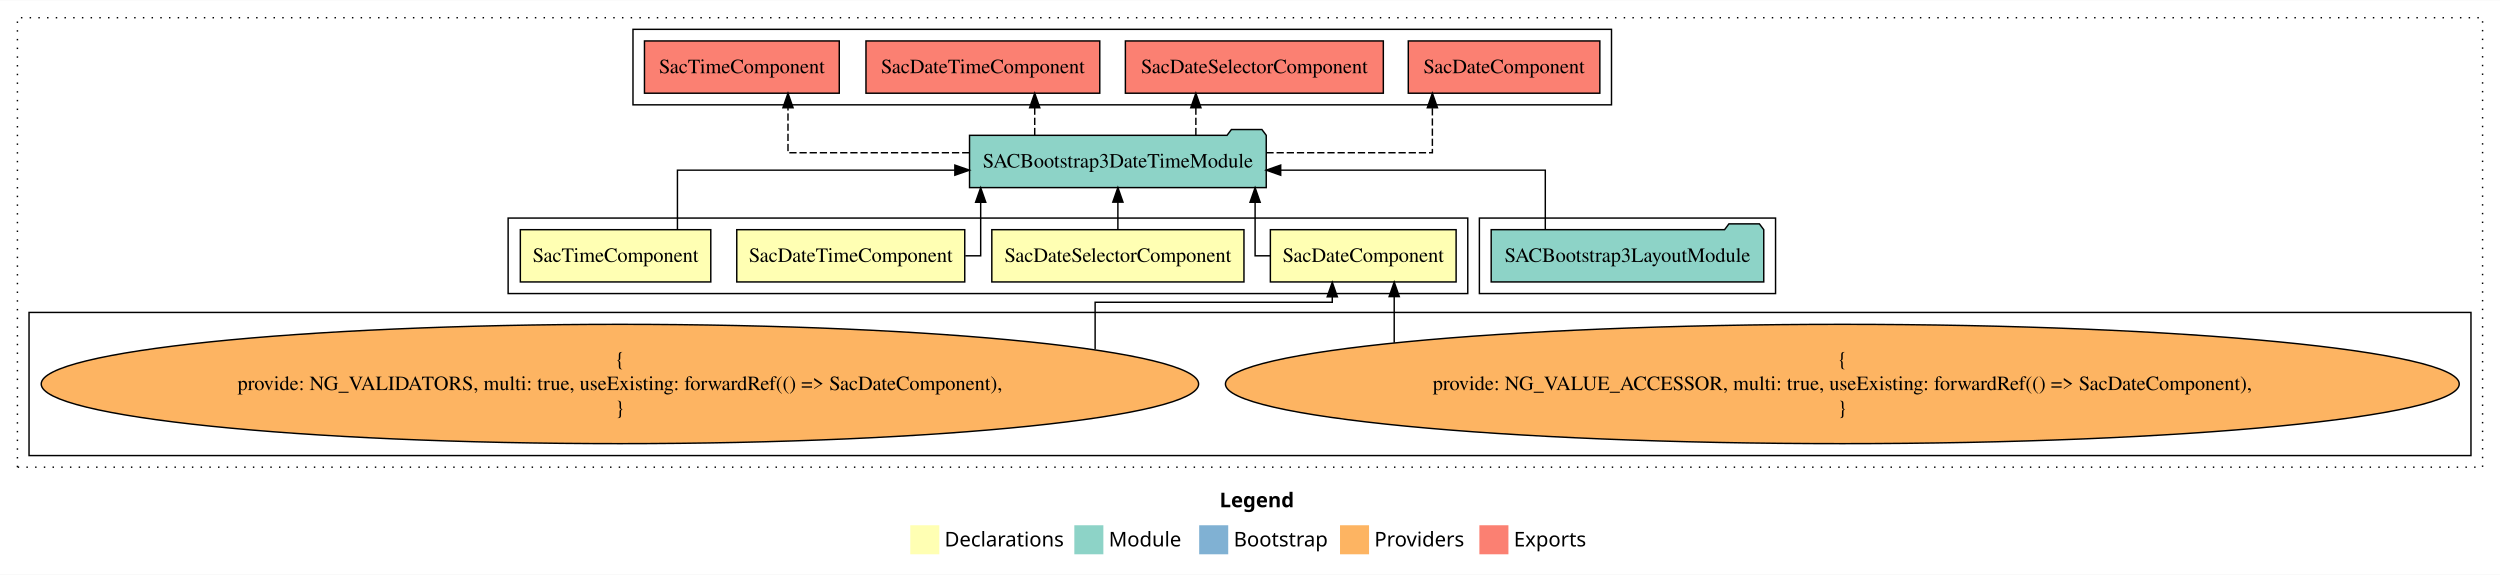
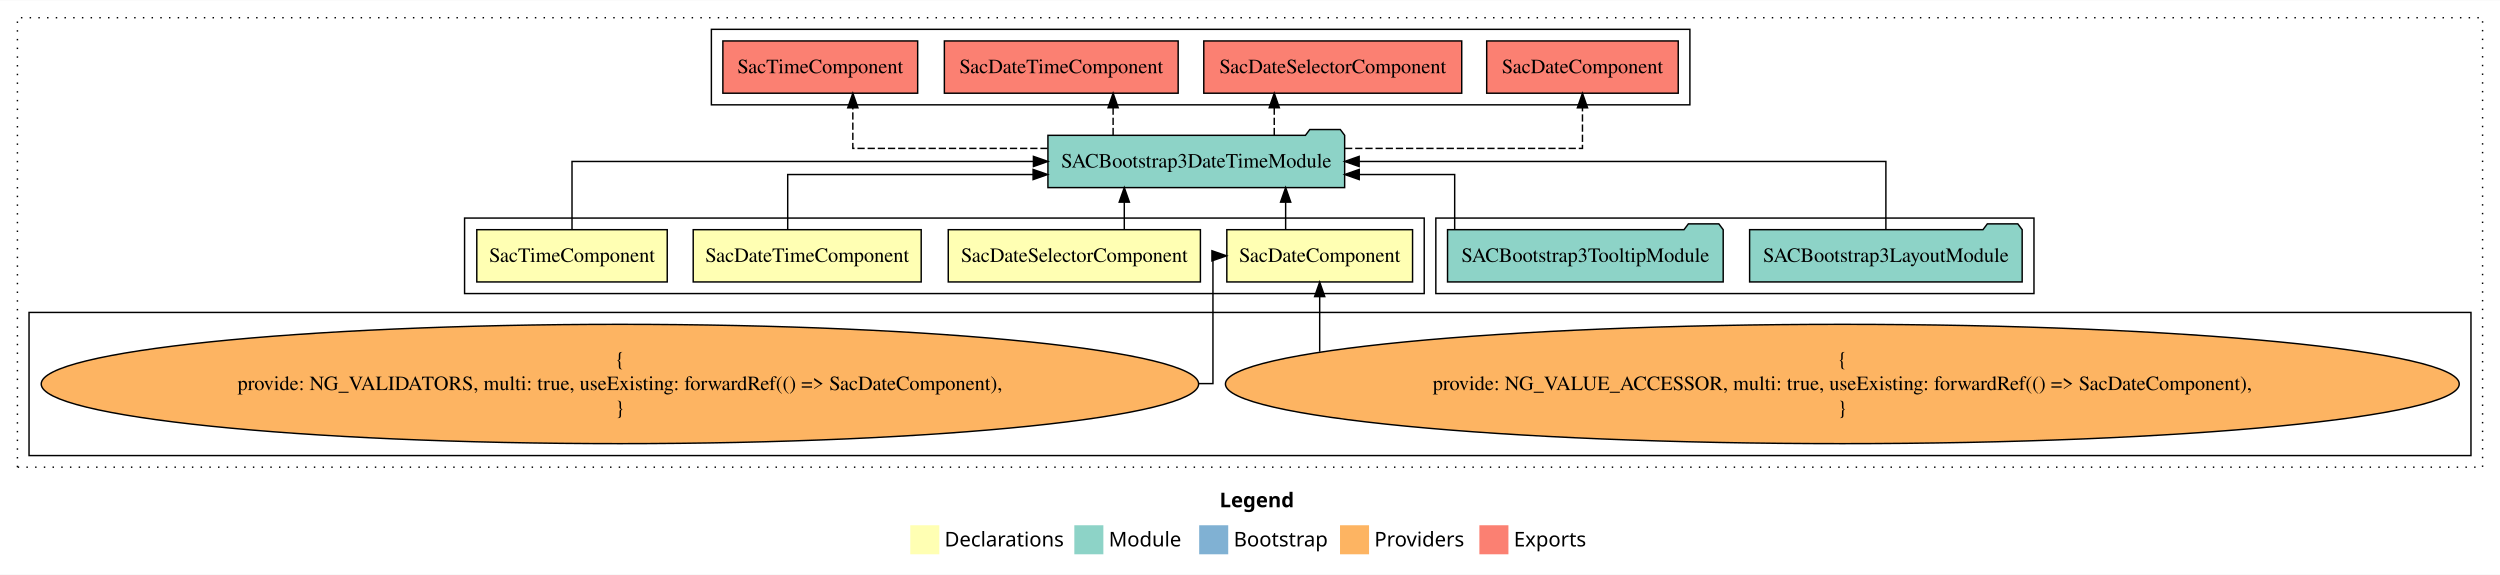
<svg xmlns="http://www.w3.org/2000/svg" width="1722pt" height="396pt" viewBox="0.00 0.00 1722.00 395.59">
  <g id="graph0" class="graph" transform="scale(1 1) rotate(0) translate(4 391.59)">
    <polygon fill="white" stroke="transparent" points="-4,4 -4,-391.59 1718,-391.59 1718,4 -4,4" />
    <text text-anchor="start" x="836.01" y="-42.4" font-family="Times-12" font-weight="bold" font-size="14.00">Legend</text>
    <polygon fill="#ffffb3" stroke="transparent" points="623,-10 623,-30 643,-30 643,-10 623,-10" />
    <text text-anchor="start" x="646.63" y="-15.4" font-family="Times-12" font-size="14.00">  Declarations</text>
    <polygon fill="#8dd3c7" stroke="transparent" points="736,-10 736,-30 756,-30 756,-10 736,-10" />
    <text text-anchor="start" x="759.73" y="-15.4" font-family="Times-12" font-size="14.00">  Module</text>
    <polygon fill="#80b1d3" stroke="transparent" points="822,-10 822,-30 842,-30 842,-10 822,-10" />
    <text text-anchor="start" x="845.78" y="-15.4" font-family="Times-12" font-size="14.00">  Bootstrap</text>
    <polygon fill="#fdb462" stroke="transparent" points="919,-10 919,-30 939,-30 939,-10 919,-10" />
    <text text-anchor="start" x="942.67" y="-15.4" font-family="Times-12" font-size="14.00">  Providers</text>
    <polygon fill="#fb8072" stroke="transparent" points="1015,-10 1015,-30 1035,-30 1035,-10 1015,-10" />
    <text text-anchor="start" x="1038.73" y="-15.4" font-family="Times-12" font-size="14.00">  Exports</text>
    <g id="clust1" class="cluster">
      <polygon fill="none" stroke="black" stroke-dasharray="1,5" points="8,-70 8,-379.59 1706,-379.59 1706,-70 8,-70" />
    </g>
    <g id="clust2" class="cluster">
-       <polygon fill="none" stroke="black" points="346,-189.59 346,-241.59 1007,-241.59 1007,-189.59 346,-189.59" />
+       <polygon fill="none" stroke="black" points="316,-189.59 316,-241.59 977,-241.59 977,-189.59 316,-189.59" />
    </g>
    <g id="clust7" class="cluster">
-       <polygon fill="none" stroke="black" points="1015,-189.59 1015,-241.59 1219,-241.59 1219,-189.59 1015,-189.59" />
-     </g>
-     <g id="clust8" class="cluster">
-       <polygon fill="none" stroke="black" points="432,-319.59 432,-371.59 1106,-371.59 1106,-319.59 432,-319.59" />
+       <polygon fill="none" stroke="black" points="985,-189.59 985,-241.59 1397,-241.59 1397,-189.59 985,-189.59" />
    </g>
    <g id="clust3" class="cluster">
      <polygon fill="none" stroke="black" points="16,-78 16,-176.59 1698,-176.59 1698,-78 16,-78" />
    </g>
+     <g id="clust8" class="cluster">
+       <polygon fill="none" stroke="black" points="486,-319.59 486,-371.59 1160,-371.59 1160,-319.59 486,-319.59" />
+     </g>
    <g id="node1" class="node">
-       <polygon fill="#ffffb3" stroke="black" points="998.97,-233.59 871.03,-233.59 871.03,-197.59 998.97,-197.59 998.97,-233.59" />
-       <text text-anchor="middle" x="935" y="-211.39" font-family="Times,serif" font-size="14.00">SacDateComponent</text>
+       <polygon fill="#ffffb3" stroke="black" points="968.97,-233.59 841.03,-233.59 841.03,-197.59 968.97,-197.59 968.97,-233.59" />
+       <text text-anchor="middle" x="905" y="-211.39" font-family="Times,serif" font-size="14.00">SacDateComponent</text>
    </g>
    <g id="node5" class="node">
-       <polygon fill="#8dd3c7" stroke="black" points="868.19,-298.59 865.19,-302.59 844.19,-302.59 841.19,-298.59 663.81,-298.59 663.81,-262.59 868.19,-262.59 868.19,-298.59" />
-       <text text-anchor="middle" x="766" y="-276.39" font-family="Times,serif" font-size="14.00">SACBootstrap3DateTimeModule</text>
+       <polygon fill="#8dd3c7" stroke="black" points="922.19,-298.59 919.19,-302.59 898.19,-302.59 895.19,-298.59 717.81,-298.59 717.81,-262.59 922.19,-262.59 922.19,-298.59" />
+       <text text-anchor="middle" x="820" y="-276.39" font-family="Times,serif" font-size="14.00">SACBootstrap3DateTimeModule</text>
    </g>
    <g id="edge1" class="edge">
-       <path fill="none" stroke="black" d="M870.86,-215.59C864.6,-215.59 860.51,-215.59 860.51,-215.59 860.51,-215.59 860.51,-252.48 860.51,-252.48" />
-       <polygon fill="black" stroke="black" points="857.01,-252.48 860.51,-262.48 864.01,-252.48 857.01,-252.48" />
+       <path fill="none" stroke="black" d="M881.55,-233.7C881.55,-233.7 881.55,-252.58 881.55,-252.58" />
+       <polygon fill="black" stroke="black" points="878.05,-252.58 881.55,-262.58 885.05,-252.58 878.05,-252.58" />
    </g>
    <g id="node2" class="node">
-       <polygon fill="#ffffb3" stroke="black" points="852.84,-233.59 679.16,-233.59 679.16,-197.59 852.84,-197.59 852.84,-233.59" />
-       <text text-anchor="middle" x="766" y="-211.39" font-family="Times,serif" font-size="14.00">SacDateSelectorComponent</text>
+       <polygon fill="#ffffb3" stroke="black" points="822.84,-233.59 649.16,-233.59 649.16,-197.59 822.84,-197.59 822.84,-233.59" />
+       <text text-anchor="middle" x="736" y="-211.39" font-family="Times,serif" font-size="14.00">SacDateSelectorComponent</text>
    </g>
    <g id="edge4" class="edge">
-       <path fill="none" stroke="black" d="M766,-233.7C766,-233.7 766,-252.58 766,-252.58" />
-       <polygon fill="black" stroke="black" points="762.5,-252.58 766,-262.58 769.5,-252.58 762.5,-252.58" />
+       <path fill="none" stroke="black" d="M770.41,-233.7C770.41,-233.7 770.41,-252.58 770.41,-252.58" />
+       <polygon fill="black" stroke="black" points="766.91,-252.58 770.41,-262.58 773.91,-252.58 766.91,-252.58" />
    </g>
    <g id="node3" class="node">
-       <polygon fill="#ffffb3" stroke="black" points="660.52,-233.59 503.48,-233.59 503.48,-197.59 660.52,-197.59 660.52,-233.59" />
-       <text text-anchor="middle" x="582" y="-211.39" font-family="Times,serif" font-size="14.00">SacDateTimeComponent</text>
+       <polygon fill="#ffffb3" stroke="black" points="630.52,-233.59 473.48,-233.59 473.48,-197.59 630.52,-197.59 630.52,-233.59" />
+       <text text-anchor="middle" x="552" y="-211.39" font-family="Times,serif" font-size="14.00">SacDateTimeComponent</text>
    </g>
    <g id="edge5" class="edge">
-       <path fill="none" stroke="black" d="M660.88,-215.59C667.36,-215.59 671.49,-215.59 671.49,-215.59 671.49,-215.59 671.49,-252.48 671.49,-252.48" />
-       <polygon fill="black" stroke="black" points="667.99,-252.48 671.49,-262.48 674.99,-252.48 667.99,-252.48" />
+       <path fill="none" stroke="black" d="M538.57,-233.62C538.57,-249.99 538.57,-271.59 538.57,-271.59 538.57,-271.59 707.6,-271.59 707.6,-271.59" />
+       <polygon fill="black" stroke="black" points="707.6,-275.09 717.6,-271.59 707.6,-268.09 707.6,-275.09" />
    </g>
    <g id="node4" class="node">
-       <polygon fill="#ffffb3" stroke="black" points="485.59,-233.59 354.41,-233.59 354.41,-197.59 485.59,-197.59 485.59,-233.59" />
-       <text text-anchor="middle" x="420" y="-211.39" font-family="Times,serif" font-size="14.00">SacTimeComponent</text>
+       <polygon fill="#ffffb3" stroke="black" points="455.59,-233.59 324.41,-233.59 324.41,-197.59 455.59,-197.59 455.59,-233.59" />
+       <text text-anchor="middle" x="390" y="-211.39" font-family="Times,serif" font-size="14.00">SacTimeComponent</text>
    </g>
    <g id="edge6" class="edge">
-       <path fill="none" stroke="black" d="M462.62,-233.61C462.62,-250.96 462.62,-274.59 462.62,-274.59 462.62,-274.59 653.71,-274.59 653.71,-274.59" />
-       <polygon fill="black" stroke="black" points="653.71,-278.09 663.71,-274.59 653.71,-271.09 653.71,-278.09" />
-     </g>
-     <g id="node9" class="node">
-       <polygon fill="#fb8072" stroke="black" points="1097.97,-363.59 966.03,-363.59 966.03,-327.59 1097.97,-327.59 1097.97,-363.59" />
-       <text text-anchor="middle" x="1032" y="-341.39" font-family="Times,serif" font-size="14.00">SacDateComponent </text>
-     </g>
-     <g id="edge8" class="edge">
-       <path fill="none" stroke="black" stroke-dasharray="5,2" d="M868.29,-286.59C924.37,-286.59 982.62,-286.59 982.62,-286.59 982.62,-286.59 982.62,-317.57 982.62,-317.57" />
-       <polygon fill="black" stroke="black" points="979.13,-317.57 982.62,-327.57 986.13,-317.57 979.13,-317.57" />
+       <path fill="none" stroke="black" d="M390,-233.7C390,-252.93 390,-280.59 390,-280.59 390,-280.59 707.82,-280.59 707.82,-280.59" />
+       <polygon fill="black" stroke="black" points="707.82,-284.09 717.82,-280.59 707.82,-277.09 707.82,-284.09" />
    </g>
    <g id="node10" class="node">
-       <polygon fill="#fb8072" stroke="black" points="948.84,-363.59 771.16,-363.59 771.16,-327.59 948.84,-327.59 948.84,-363.59" />
-       <text text-anchor="middle" x="860" y="-341.39" font-family="Times,serif" font-size="14.00">SacDateSelectorComponent </text>
+       <polygon fill="#fb8072" stroke="black" points="1151.97,-363.59 1020.03,-363.59 1020.03,-327.59 1151.97,-327.59 1151.97,-363.59" />
+       <text text-anchor="middle" x="1086" y="-341.39" font-family="Times,serif" font-size="14.00">SacDateComponent </text>
    </g>
    <g id="edge9" class="edge">
-       <path fill="none" stroke="black" stroke-dasharray="5,2" d="M819.71,-298.7C819.71,-298.7 819.71,-317.58 819.71,-317.58" />
-       <polygon fill="black" stroke="black" points="816.21,-317.58 819.71,-327.58 823.21,-317.58 816.21,-317.58" />
+       <path fill="none" stroke="black" stroke-dasharray="5,2" d="M922.46,-289.59C997.4,-289.59 1086,-289.59 1086,-289.59 1086,-289.59 1086,-317.56 1086,-317.56" />
+       <polygon fill="black" stroke="black" points="1082.5,-317.56 1086,-327.56 1089.5,-317.56 1082.5,-317.56" />
    </g>
    <g id="node11" class="node">
-       <polygon fill="#fb8072" stroke="black" points="753.52,-363.59 592.48,-363.59 592.48,-327.59 753.52,-327.59 753.52,-363.59" />
-       <text text-anchor="middle" x="673" y="-341.39" font-family="Times,serif" font-size="14.00">SacDateTimeComponent </text>
+       <polygon fill="#fb8072" stroke="black" points="1002.84,-363.59 825.16,-363.59 825.16,-327.59 1002.84,-327.59 1002.84,-363.59" />
+       <text text-anchor="middle" x="914" y="-341.39" font-family="Times,serif" font-size="14.00">SacDateSelectorComponent </text>
    </g>
    <g id="edge10" class="edge">
-       <path fill="none" stroke="black" stroke-dasharray="5,2" d="M708.71,-298.7C708.71,-298.7 708.71,-317.58 708.71,-317.58" />
-       <polygon fill="black" stroke="black" points="705.21,-317.58 708.71,-327.58 712.21,-317.58 705.21,-317.58" />
+       <path fill="none" stroke="black" stroke-dasharray="5,2" d="M873.71,-298.7C873.71,-298.7 873.71,-317.58 873.71,-317.58" />
+       <polygon fill="black" stroke="black" points="870.21,-317.58 873.71,-327.58 877.21,-317.58 870.21,-317.58" />
    </g>
    <g id="node12" class="node">
-       <polygon fill="#fb8072" stroke="black" points="574.09,-363.59 439.91,-363.59 439.91,-327.59 574.09,-327.59 574.09,-363.59" />
-       <text text-anchor="middle" x="507" y="-341.39" font-family="Times,serif" font-size="14.00">SacTimeComponent </text>
+       <polygon fill="#fb8072" stroke="black" points="807.52,-363.59 646.48,-363.59 646.48,-327.59 807.52,-327.59 807.52,-363.59" />
+       <text text-anchor="middle" x="727" y="-341.39" font-family="Times,serif" font-size="14.00">SacDateTimeComponent </text>
    </g>
    <g id="edge11" class="edge">
-       <path fill="none" stroke="black" stroke-dasharray="5,2" d="M663.68,-286.59C603.37,-286.59 538.77,-286.59 538.77,-286.59 538.77,-286.59 538.77,-317.57 538.77,-317.57" />
-       <polygon fill="black" stroke="black" points="535.27,-317.57 538.77,-327.57 542.27,-317.57 535.27,-317.57" />
+       <path fill="none" stroke="black" stroke-dasharray="5,2" d="M762.71,-298.7C762.71,-298.7 762.71,-317.58 762.71,-317.58" />
+       <polygon fill="black" stroke="black" points="759.21,-317.58 762.71,-327.58 766.21,-317.58 759.21,-317.58" />
+     </g>
+     <g id="node13" class="node">
+       <polygon fill="#fb8072" stroke="black" points="628.09,-363.59 493.91,-363.59 493.91,-327.59 628.09,-327.59 628.09,-363.59" />
+       <text text-anchor="middle" x="561" y="-341.39" font-family="Times,serif" font-size="14.00">SacTimeComponent </text>
+     </g>
+     <g id="edge12" class="edge">
+       <path fill="none" stroke="black" stroke-dasharray="5,2" d="M717.61,-289.59C653.68,-289.59 583.43,-289.59 583.43,-289.59 583.43,-289.59 583.43,-317.56 583.43,-317.56" />
+       <polygon fill="black" stroke="black" points="579.93,-317.56 583.43,-327.56 586.93,-317.56 579.93,-317.56" />
    </g>
    <g id="node6" class="node">
      <ellipse fill="#fdb462" stroke="black" cx="1265" cy="-127.3" rx="424.93" ry="41.09" />
      <text text-anchor="middle" x="1265" y="-139.9" font-family="Times,serif" font-size="14.00">{</text>
      <text text-anchor="middle" x="1265" y="-123.1" font-family="Times,serif" font-size="14.00">    provide: NG_VALUE_ACCESSOR, multi: true, useExisting: forwardRef(() =&gt; SacDateComponent),</text>
      <text text-anchor="middle" x="1265" y="-106.3" font-family="Times,serif" font-size="14.00">}</text>
    </g>
    <g id="edge2" class="edge">
-       <path fill="none" stroke="black" d="M956.33,-155.72C956.33,-155.72 956.33,-187.5 956.33,-187.5" />
-       <polygon fill="black" stroke="black" points="952.83,-187.5 956.33,-197.5 959.83,-187.5 952.83,-187.5" />
+       <path fill="none" stroke="black" d="M905,-149.58C905,-149.58 905,-187.48 905,-187.48" />
+       <polygon fill="black" stroke="black" points="901.5,-187.48 905,-197.48 908.5,-187.48 901.5,-187.48" />
    </g>
    <g id="node7" class="node">
      <ellipse fill="#fdb462" stroke="black" cx="423" cy="-127.3" rx="398.61" ry="41.09" />
      <text text-anchor="middle" x="423" y="-139.9" font-family="Times,serif" font-size="14.00">{</text>
      <text text-anchor="middle" x="423" y="-123.1" font-family="Times,serif" font-size="14.00">    provide: NG_VALIDATORS, multi: true, useExisting: forwardRef(() =&gt; SacDateComponent),</text>
      <text text-anchor="middle" x="423" y="-106.3" font-family="Times,serif" font-size="14.00">}</text>
    </g>
    <g id="edge3" class="edge">
-       <path fill="none" stroke="black" d="M750.32,-151.17C750.32,-166.51 750.32,-183.59 750.32,-183.59 750.32,-183.59 913.67,-183.59 913.67,-183.59 913.67,-183.59 913.67,-187.35 913.67,-187.35" />
-       <polygon fill="black" stroke="black" points="910.17,-187.35 913.67,-197.35 917.17,-187.35 910.17,-187.35" />
+       <path fill="none" stroke="black" d="M821.78,-127.59C828.04,-127.59 831.48,-127.59 831.48,-127.59 831.48,-127.59 831.48,-215.59 831.48,-215.59 831.48,-215.59 832.41,-215.59 832.41,-215.59" />
+       <polygon fill="black" stroke="black" points="830.79,-219.09 840.79,-215.59 830.79,-212.09 830.79,-219.09" />
    </g>
    <g id="node8" class="node">
-       <polygon fill="#8dd3c7" stroke="black" points="1210.87,-233.59 1207.87,-237.59 1186.87,-237.59 1183.87,-233.59 1023.13,-233.59 1023.13,-197.59 1210.87,-197.59 1210.87,-233.59" />
-       <text text-anchor="middle" x="1117" y="-211.39" font-family="Times,serif" font-size="14.00">SACBootstrap3LayoutModule</text>
+       <polygon fill="#8dd3c7" stroke="black" points="1388.87,-233.59 1385.87,-237.59 1364.87,-237.59 1361.87,-233.59 1201.13,-233.59 1201.13,-197.59 1388.87,-197.59 1388.87,-233.59" />
+       <text text-anchor="middle" x="1295" y="-211.39" font-family="Times,serif" font-size="14.00">SACBootstrap3LayoutModule</text>
    </g>
    <g id="edge7" class="edge">
-       <path fill="none" stroke="black" d="M1060.4,-233.61C1060.4,-250.96 1060.4,-274.59 1060.4,-274.59 1060.4,-274.59 878.14,-274.59 878.14,-274.59" />
-       <polygon fill="black" stroke="black" points="878.14,-271.09 868.14,-274.59 878.14,-278.09 878.14,-271.09" />
+       <path fill="none" stroke="black" d="M1295,-233.7C1295,-252.93 1295,-280.59 1295,-280.59 1295,-280.59 932.19,-280.59 932.19,-280.59" />
+       <polygon fill="black" stroke="black" points="932.19,-277.09 922.19,-280.59 932.19,-284.09 932.19,-277.09" />
+     </g>
+     <g id="node9" class="node">
+       <polygon fill="#8dd3c7" stroke="black" points="1182.94,-233.59 1179.94,-237.59 1158.94,-237.59 1155.94,-233.59 993.06,-233.59 993.06,-197.59 1182.94,-197.59 1182.94,-233.59" />
+       <text text-anchor="middle" x="1088" y="-211.39" font-family="Times,serif" font-size="14.00">SACBootstrap3TooltipModule</text>
+     </g>
+     <g id="edge8" class="edge">
+       <path fill="none" stroke="black" d="M997.98,-233.62C997.98,-249.99 997.98,-271.59 997.98,-271.59 997.98,-271.59 932.24,-271.59 932.24,-271.59" />
+       <polygon fill="black" stroke="black" points="932.24,-268.09 922.24,-271.59 932.24,-275.09 932.24,-268.09" />
    </g>
  </g>
</svg>
